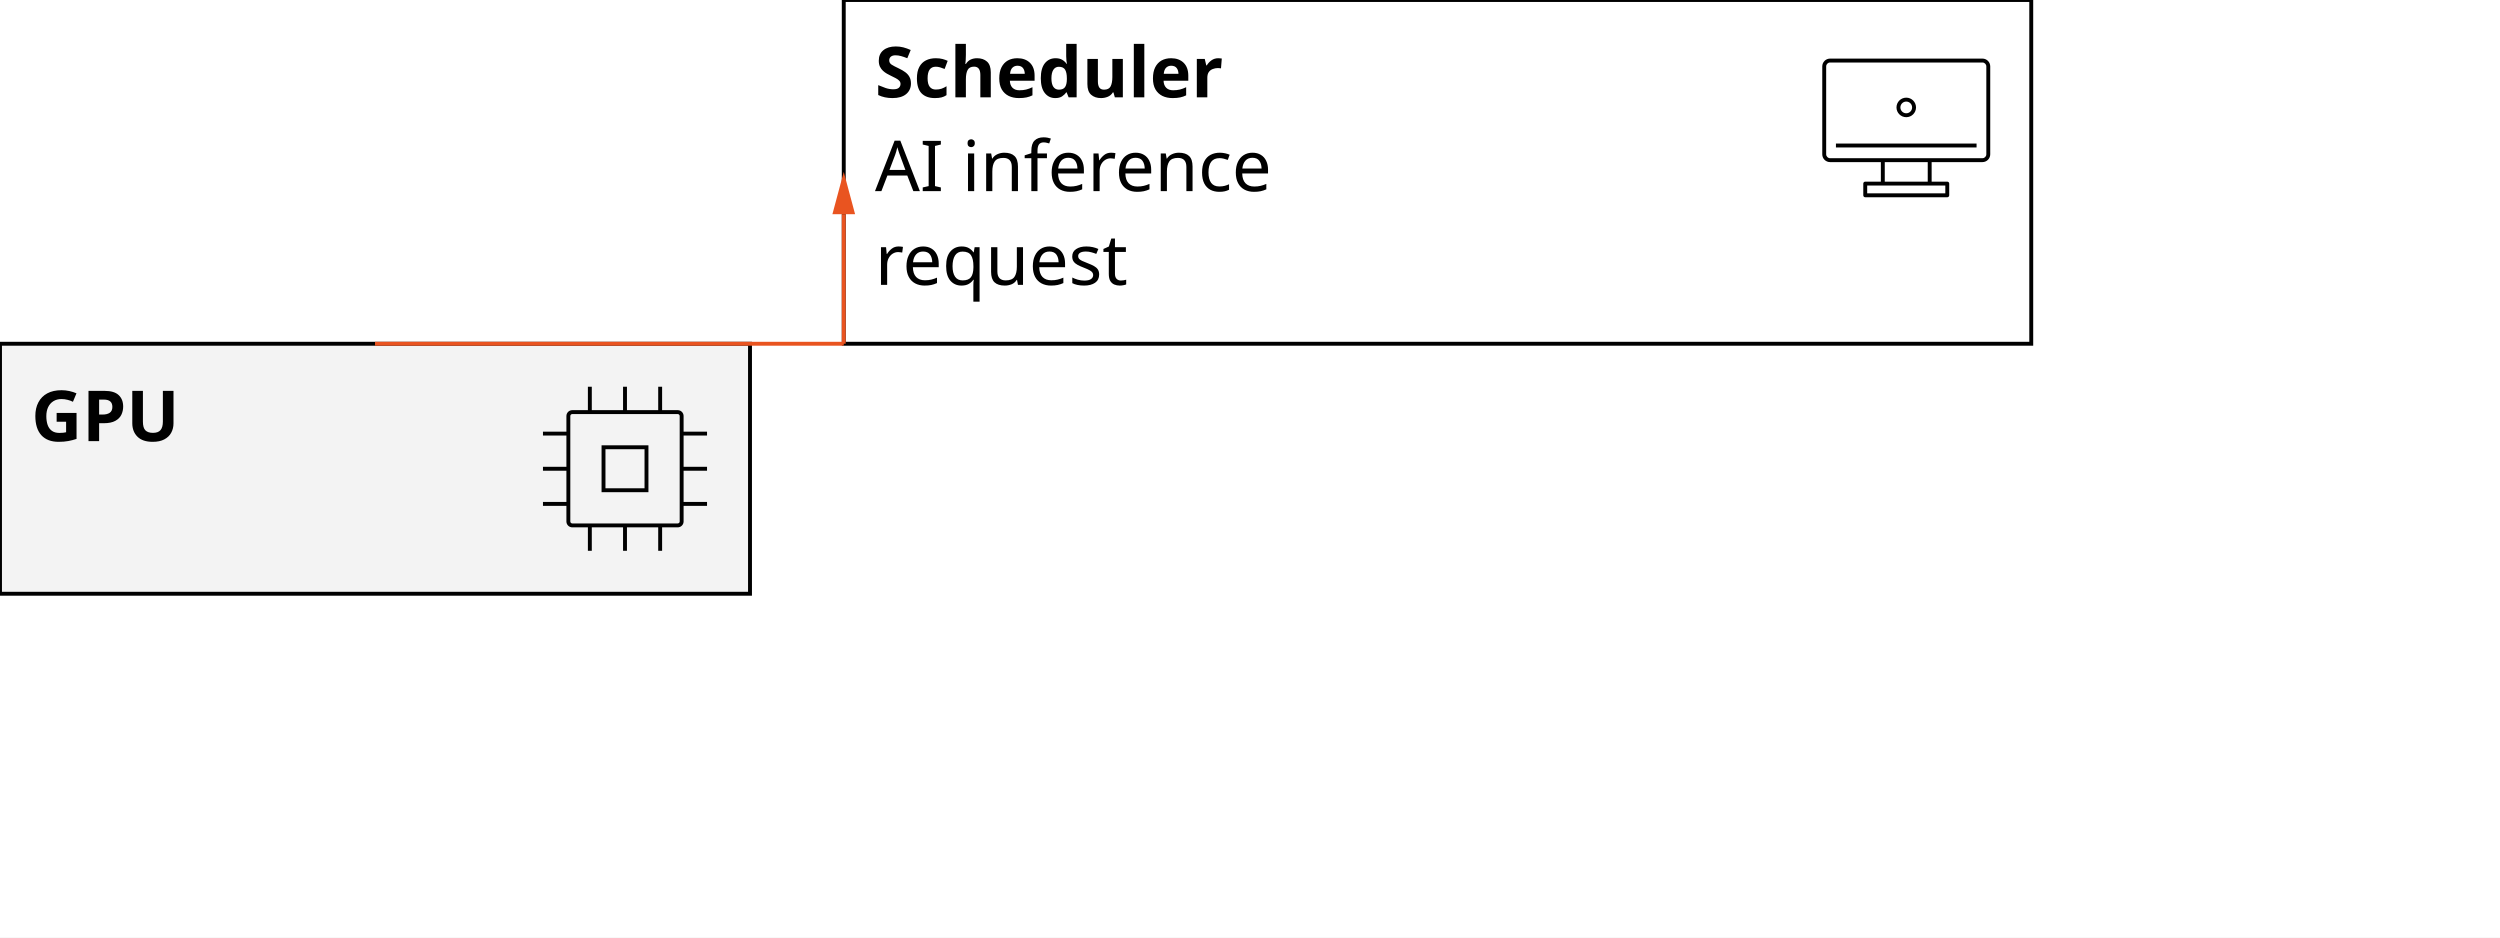
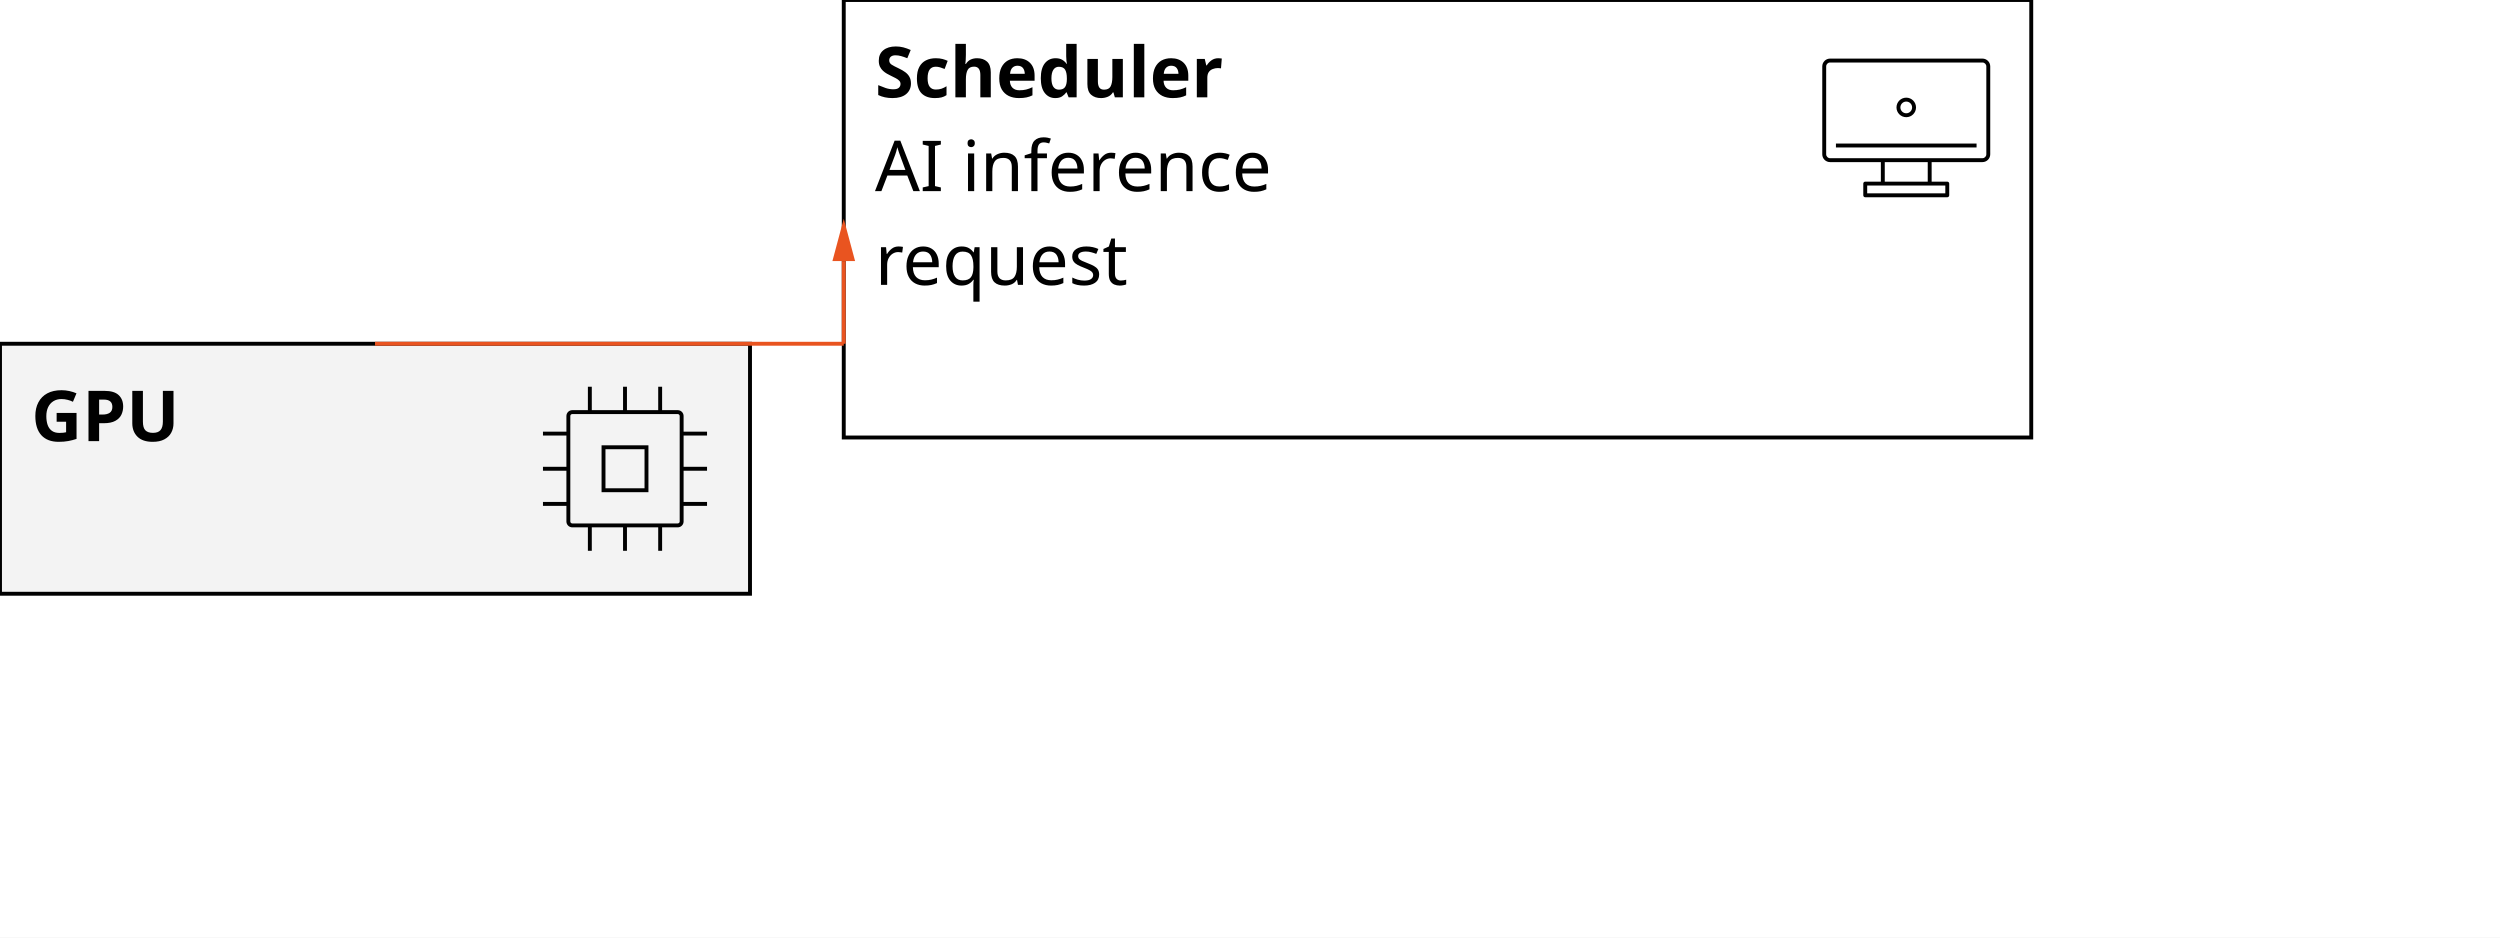
<svg xmlns="http://www.w3.org/2000/svg" width="640" height="240" viewBox="0 0 640 240" xml:space="preserve">
  <rect width="640" height="240" fill="#FFFFFF" />
  <g data-component-id="gpu">
    <rect x="0" y="88" width="192" height="64" fill="#F3F3F3" stroke="#000000" stroke-width="1" stroke-miterlimit="10" />
    <text font-family="Ubuntu Sans">
      <tspan x="8" y="112.92" font-size="18" font-weight="700" fill="#000000">GPU</tspan>
    </text>
    <g class="dg-icon" transform="translate(136 96)">
      <path fill-rule="evenodd" clip-rule="evenodd" d="M33.5 45H32.5V39H24.5V45H23.5V39H15.5V45H14.5V39H10.5C9.723 39 9.085 38.41 9.008 37.653L9 37.5V33.5H3V32.5H9V24.5H3V23.5H9V15.5H3V14.5H9V10.5C9 9.672 9.672 9 10.5 9H14.5V3H15.5V9H23.5V3H24.5V9H32.5V3H33.5V9H37.5L37.653 9.008C38.41 9.085 39 9.723 39 10.5V14.5H45V15.5H39V23.5H45V24.5H39V32.5H45V33.5H39V37.5L38.992 37.653C38.92 38.359 38.359 38.92 37.653 38.992L37.5 39H33.5V45ZM10.5 10C10.224 10 10 10.224 10 10.5V37.5C10 37.776 10.224 38 10.5 38H37.5C37.776 38 38 37.776 38 37.5V10.5C38 10.224 37.776 10 37.5 10H10.5Z" fill="#000000" />
      <path fill-rule="evenodd" clip-rule="evenodd" d="M30 30H18V18H30V30ZM19 29H29V19H19V29Z" fill="#000000" />
    </g>
  </g>
  <g data-component-id="scheduler">
-     <rect x="216" y="0" width="304" height="88" fill="#FFFFFF" stroke="#000000" stroke-width="1" stroke-miterlimit="10" />
+     <rect x="216" y="0" width="304" height="112" fill="#FFFFFF" stroke="#000000" stroke-width="1" stroke-miterlimit="10" />
    <text font-family="Ubuntu Sans">
      <tspan x="224" y="24.92" font-size="18" font-weight="700" fill="#000000">Scheduler</tspan>
      <tspan x="224" y="48.92" font-size="18" font-weight="400" fill="#000000">AI inference</tspan>
      <tspan x="224" y="72.92" font-size="18" font-weight="400" fill="#000000">request</tspan>
    </text>
    <g class="dg-icon" transform="translate(464 8)">
      <path d="M42 29.75H6V28.75H42V29.75Z" fill="#000000" />
      <path fill-rule="evenodd" clip-rule="evenodd" d="M43.5 7C44.605 7 45.5 7.895 45.5 9V31.5C45.5 32.605 44.605 33.5 43.5 33.5H30.5V38.5H34.5C34.776 38.5 35 38.724 35 39V42C35 42.276 34.776 42.5 34.5 42.5H13.5C13.224 42.5 13 42.276 13 42V39C13 38.724 13.224 38.5 13.5 38.5H17.5V33.5H4.5C3.395 33.5 2.5 32.605 2.5 31.5V9C2.5 7.895 3.395 7 4.5 7H43.5ZM14 41.5H34V39.5H14V41.5ZM18.5 38.5H29.5V33.5H18.5V38.5ZM4.5 8C3.948 8 3.5 8.448 3.5 9V31.5C3.5 32.052 3.948 32.5 4.5 32.5H43.5C44.052 32.5 44.5 32.052 44.5 31.5V9C44.5 8.448 44.052 8 43.5 8H4.5Z" fill="#000000" />
      <path fill-rule="evenodd" clip-rule="evenodd" d="M24 17C25.381 17 26.5 18.119 26.5 19.5C26.5 20.881 25.381 22 24 22C22.619 22 21.5 20.881 21.5 19.5C21.5 18.119 22.619 17 24 17ZM24 18C23.172 18 22.5 18.672 22.5 19.5C22.5 20.328 23.172 21 24 21C24.828 21 25.5 20.328 25.5 19.5C25.5 18.672 24.828 18 24 18Z" fill="#000000" />
    </g>
  </g>
  <g data-component-id="gpu.top-&gt;scheduler.left">
    <line x1="96" y1="88" x2="216" y2="88" fill="none" stroke="#E95420" stroke-width="1" stroke-miterlimit="10" />
-     <line x1="216" y1="88" x2="216" y2="54.841" fill="none" stroke="#E95420" stroke-width="1" stroke-miterlimit="10" />
-     <polygon points="213.095,54.841 216,44 218.905,54.841" fill="#E95420" />
+     <line x1="216" y1="88" x2="216" y2="66.841" fill="none" stroke="#E95420" stroke-width="1" stroke-miterlimit="10" />
+     <polygon points="213.095,66.841 216,56 218.905,66.841" fill="#E95420" />
  </g>
</svg>
